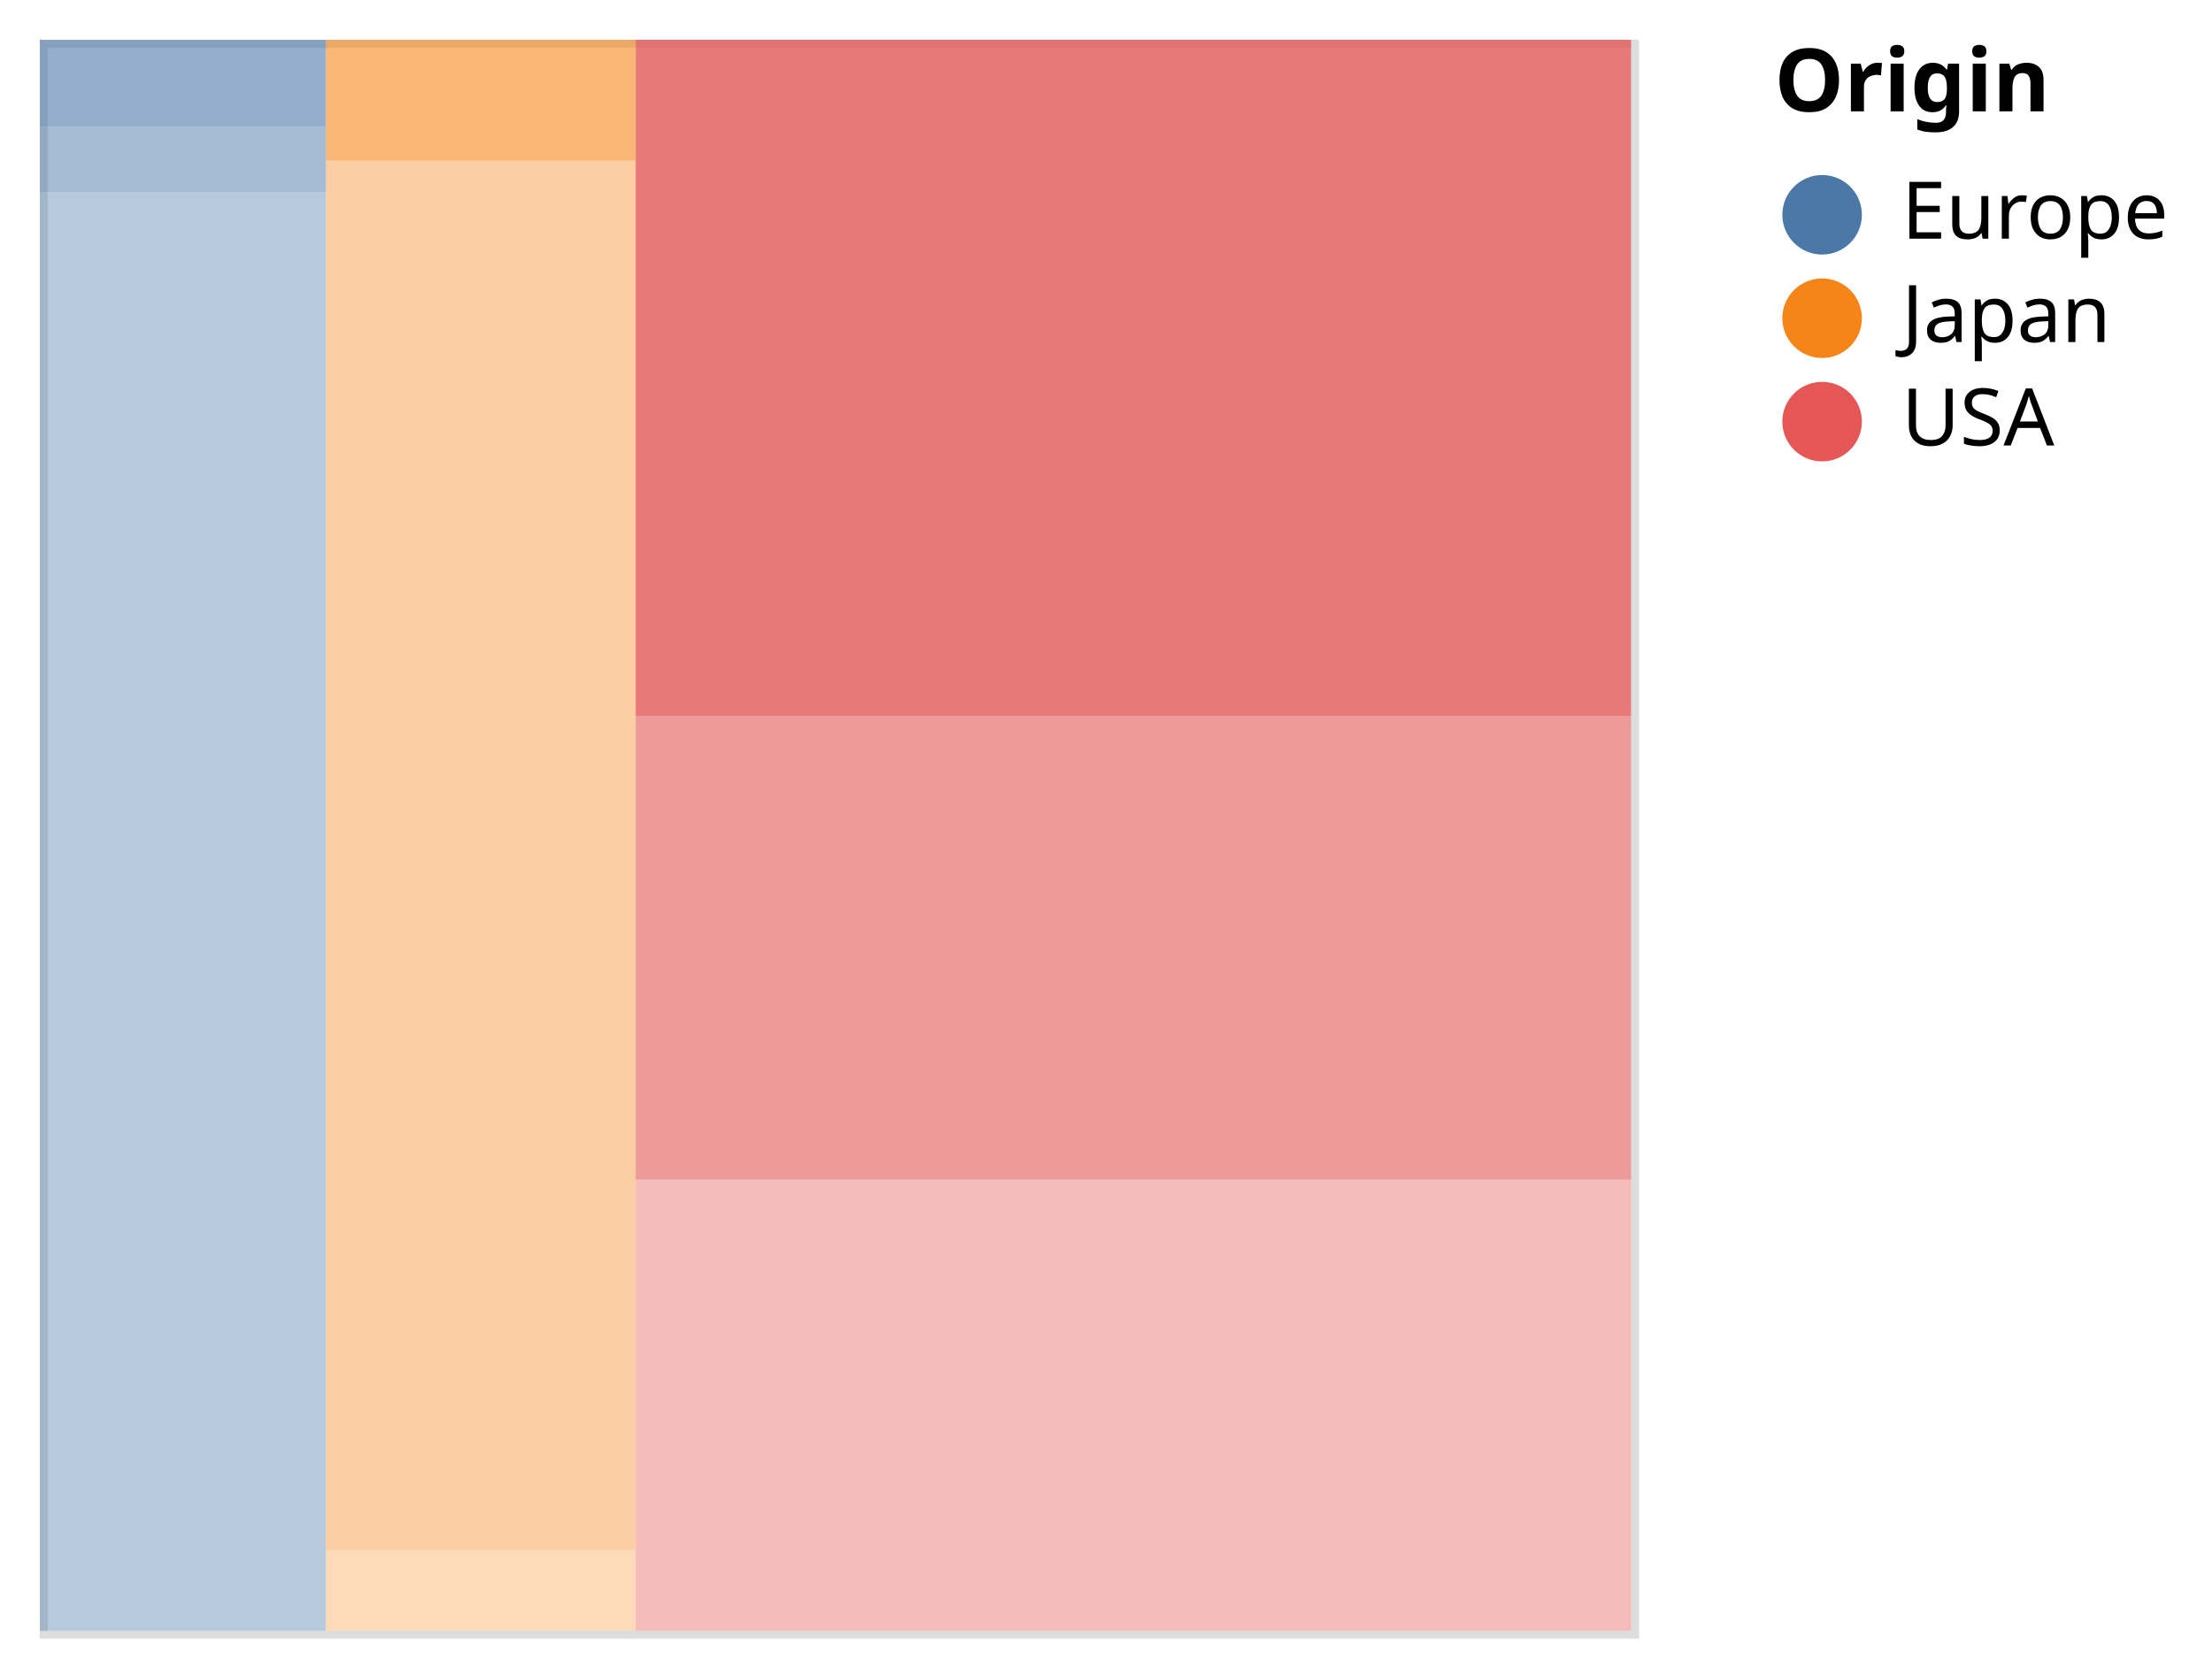
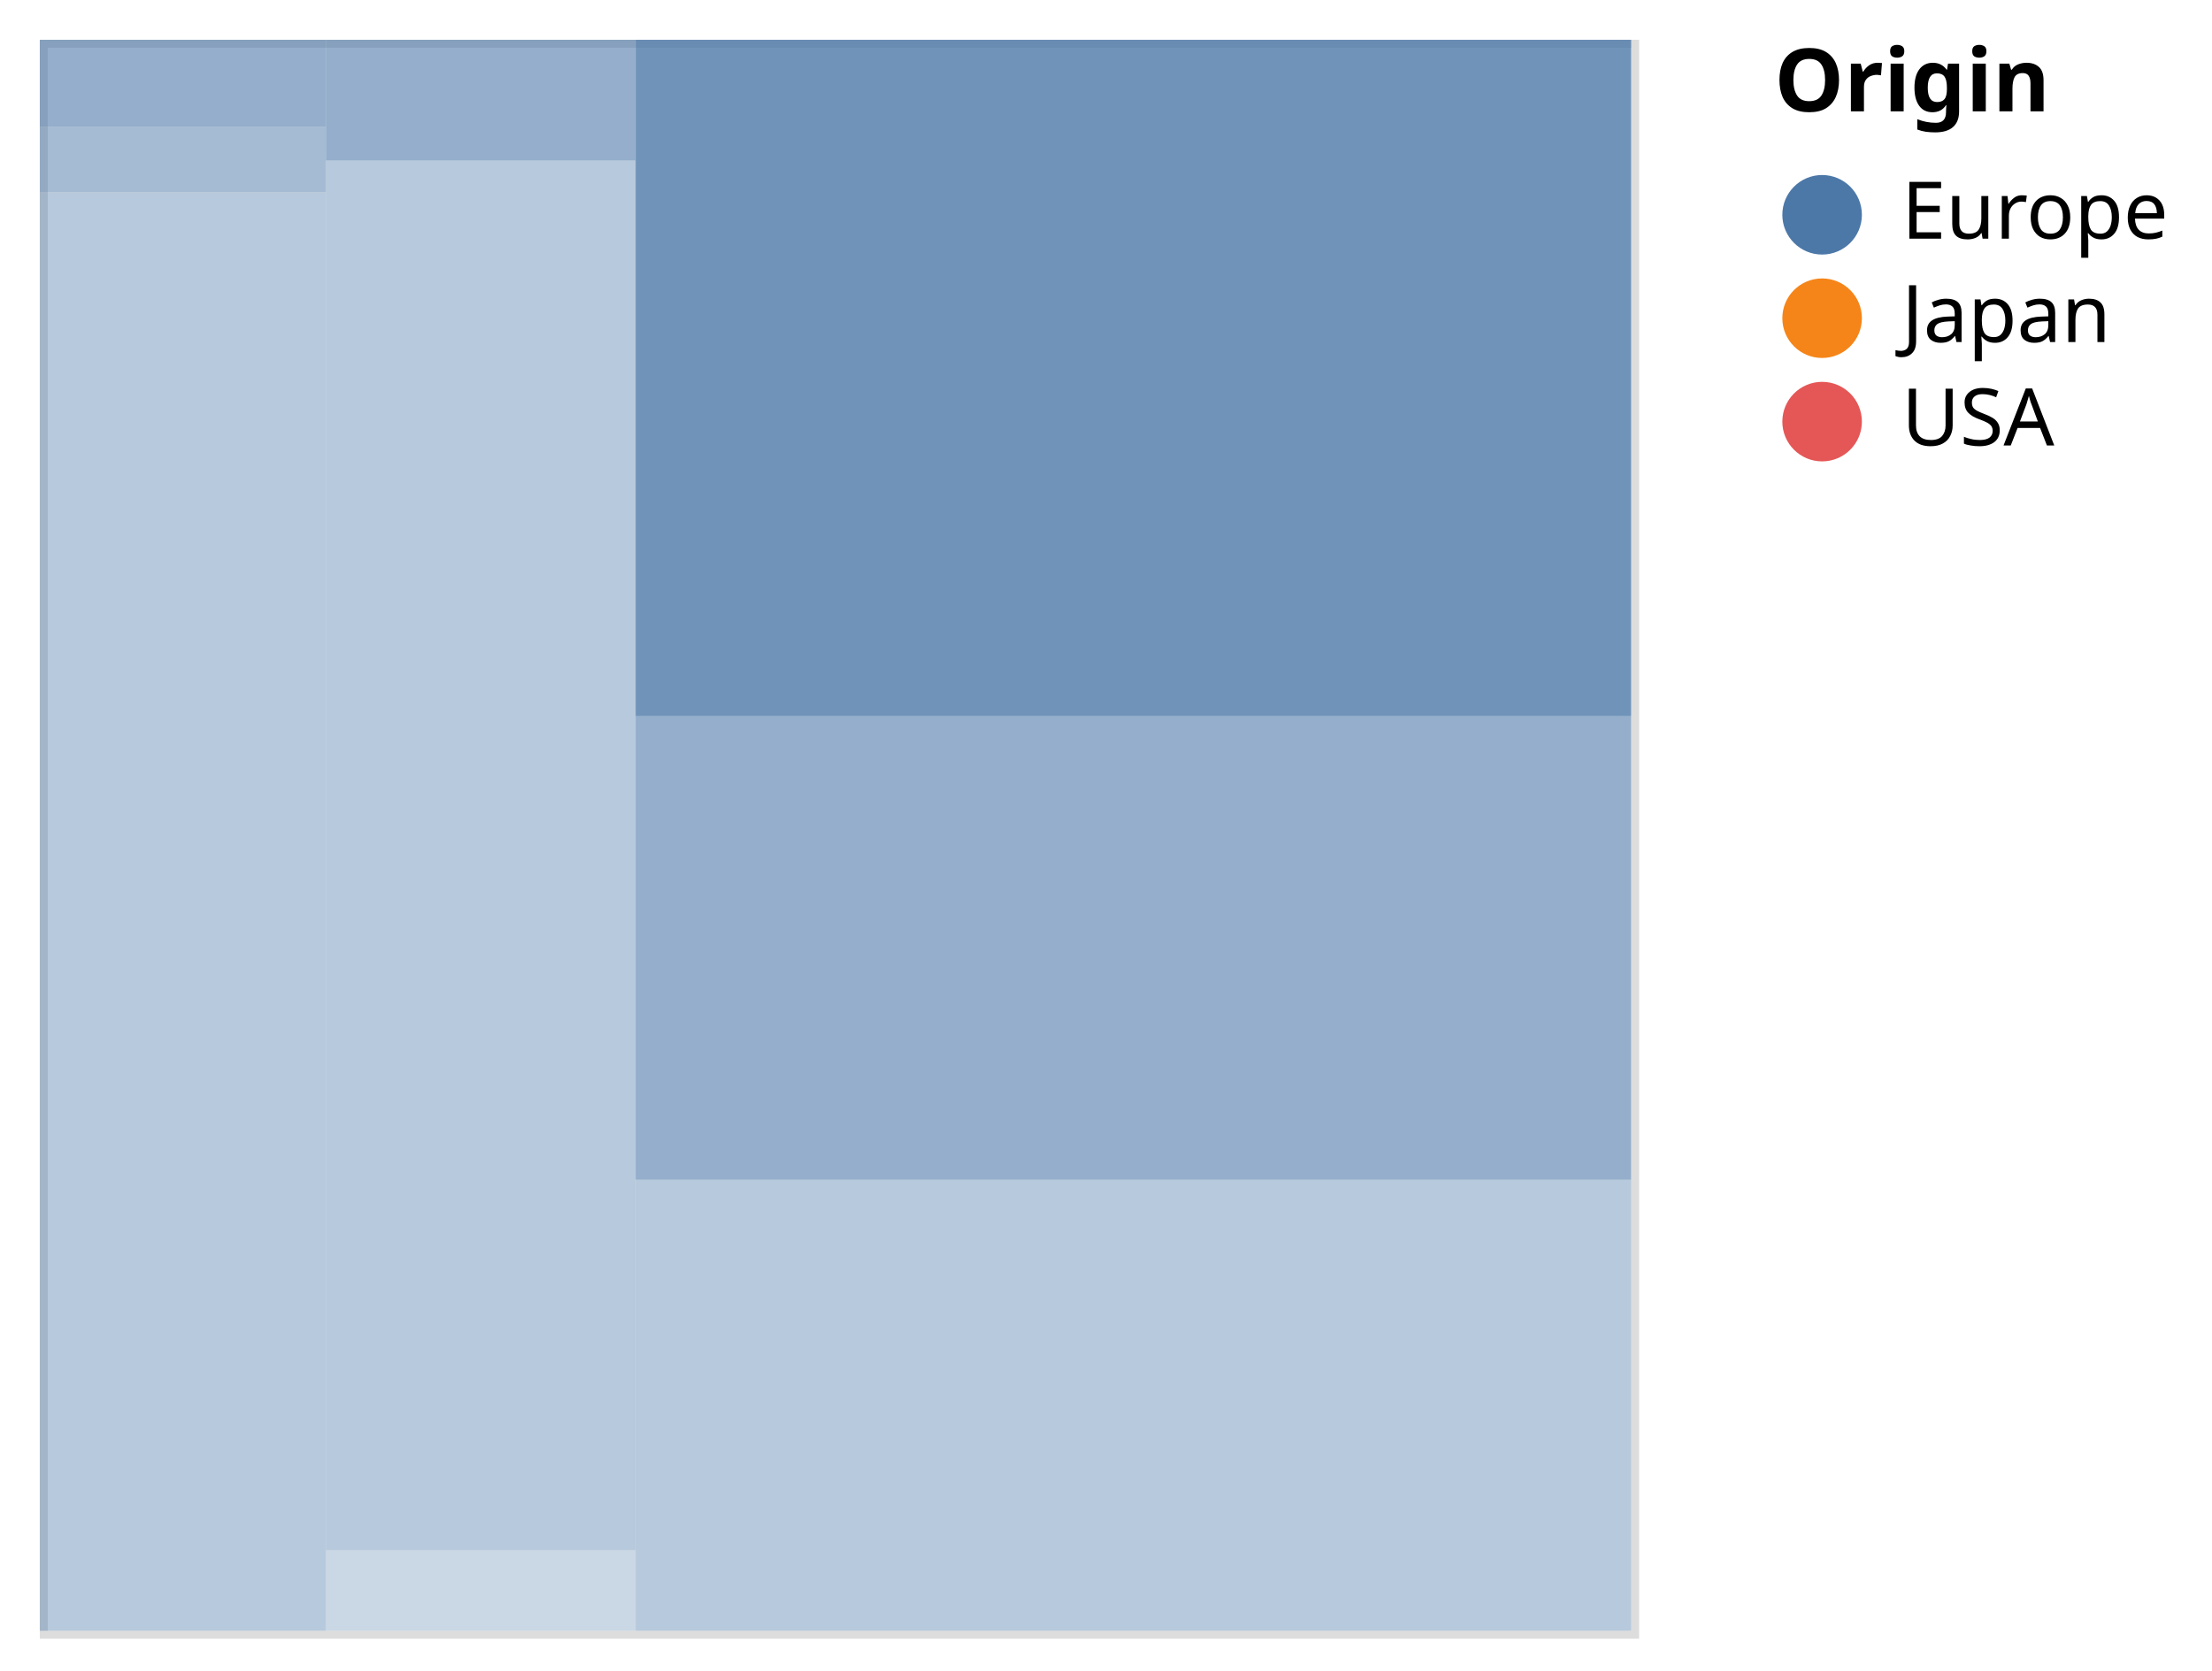
<svg xmlns="http://www.w3.org/2000/svg" class="marks" width="278" height="210" viewBox="0 0 278 210" version="1.1">
  <g transform="translate(5,5)">
    <g class="mark-group role-frame root">
      <g transform="translate(0,0)">
        <path class="background" d="M0.5,0.5h200v200h-200Z" style="fill: none; stroke: #ddd;" />
        <g>
          <g class="mark-rect role-mark marks">
-             <path d="M74.877,0h125.123v85.039h-125.123Z" style="fill: #e45756; opacity: 0.8;" />
+             <path d="M74.877,0h125.123v85.039h-125.123Z" style="fill: #4c78a8; opacity: 0.8;" />
            <path d="M0,19.178h35.961v180.822h-35.961Z" style="fill: #4c78a8; opacity: 0.4;" />
-             <path d="M35.961,15.19h38.916v174.684h-38.916Z" style="fill: #f58518; opacity: 0.4;" />
-             <path d="M74.877,85.039h125.123v58.268h-125.123Z" style="fill: #e45756; opacity: 0.6;" />
-             <path d="M74.877,143.307h125.123v56.693h-125.123Z" style="fill: #e45756; opacity: 0.4;" />
-             <path d="M35.961,189.873h38.916v10.127h-38.916Z" style="fill: #f58518; opacity: 0.3;" />
-             <path d="M35.961,0h38.916v15.19h-38.916Z" style="fill: #f58518; opacity: 0.6;" />
+             <path d="M35.961,15.19h38.916v174.684h-38.916Z" style="fill: #4c78a8; opacity: 0.4;" />
+             <path d="M74.877,85.039h125.123v58.268h-125.123Z" style="fill: #4c78a8; opacity: 0.6;" />
+             <path d="M74.877,143.307h125.123v56.693h-125.123Z" style="fill: #4c78a8; opacity: 0.4;" />
+             <path d="M35.961,189.873h38.916v10.127h-38.916Z" style="fill: #4c78a8; opacity: 0.3;" />
+             <path d="M35.961,0h38.916v15.19h-38.916Z" style="fill: #4c78a8; opacity: 0.6;" />
            <path d="M0,0h35.961v10.959h-35.961Z" style="fill: #4c78a8; opacity: 0.6;" />
            <path d="M0,10.959h35.961v8.219h-35.961Z" style="fill: #4c78a8; opacity: 0.5;" />
          </g>
          <g class="mark-group role-legend">
            <g transform="translate(218,0)">
              <path class="background" d="M0,0h50v53h-50Z" style="pointer-events: none; fill: none;" />
              <g>
                <g class="mark-group role-legend-entry">
                  <g transform="translate(0,16)">
                    <path class="background" d="M0,0h0v0h0Z" style="pointer-events: none; fill: none;" />
                    <g>
                      <g class="mark-group role-scope">
                        <g transform="translate(0,0)">
                          <path class="background" d="M0,0h50v11h-50Z" style="pointer-events: none; fill: none; opacity: 1;" />
                          <g>
                            <g class="mark-symbol role-legend-symbol" style="pointer-events: none;">
                              <path transform="translate(6,6)" d="M5,0A5,5,0,1,1,-5,0A5,5,0,1,1,5,0" style="fill: #4c78a8; stroke-width: 1.5; opacity: 1;" />
                            </g>
                            <g class="mark-text role-legend-label" style="pointer-events: none;">
                              <text text-anchor="start" transform="translate(16,9)" style="font-family: sans-serif; font-size: 10px; fill: #000; opacity: 1;">Europe</text>
                            </g>
                          </g>
                        </g>
                        <g transform="translate(0,13)">
                          <path class="background" d="M0,0h50v11h-50Z" style="pointer-events: none; fill: none; opacity: 1;" />
                          <g>
                            <g class="mark-symbol role-legend-symbol" style="pointer-events: none;">
                              <path transform="translate(6,6)" d="M5,0A5,5,0,1,1,-5,0A5,5,0,1,1,5,0" style="fill: #f58518; stroke-width: 1.5; opacity: 1;" />
                            </g>
                            <g class="mark-text role-legend-label" style="pointer-events: none;">
                              <text text-anchor="start" transform="translate(16,9)" style="font-family: sans-serif; font-size: 10px; fill: #000; opacity: 1;">Japan</text>
                            </g>
                          </g>
                        </g>
                        <g transform="translate(0,26)">
                          <path class="background" d="M0,0h50v11h-50Z" style="pointer-events: none; fill: none; opacity: 1;" />
                          <g>
                            <g class="mark-symbol role-legend-symbol" style="pointer-events: none;">
                              <path transform="translate(6,6)" d="M5,0A5,5,0,1,1,-5,0A5,5,0,1,1,5,0" style="fill: #e45756; stroke-width: 1.5; opacity: 1;" />
                            </g>
                            <g class="mark-text role-legend-label" style="pointer-events: none;">
                              <text text-anchor="start" transform="translate(16,9)" style="font-family: sans-serif; font-size: 10px; fill: #000; opacity: 1;">USA</text>
                            </g>
                          </g>
                        </g>
                      </g>
                    </g>
                  </g>
                </g>
                <g class="mark-text role-legend-title" style="pointer-events: none;">
                  <text text-anchor="start" transform="translate(0,9)" style="font-family: sans-serif; font-size: 11px; font-weight: bold; fill: #000; opacity: 1;">Origin</text>
                </g>
              </g>
            </g>
          </g>
        </g>
      </g>
    </g>
  </g>
</svg>
